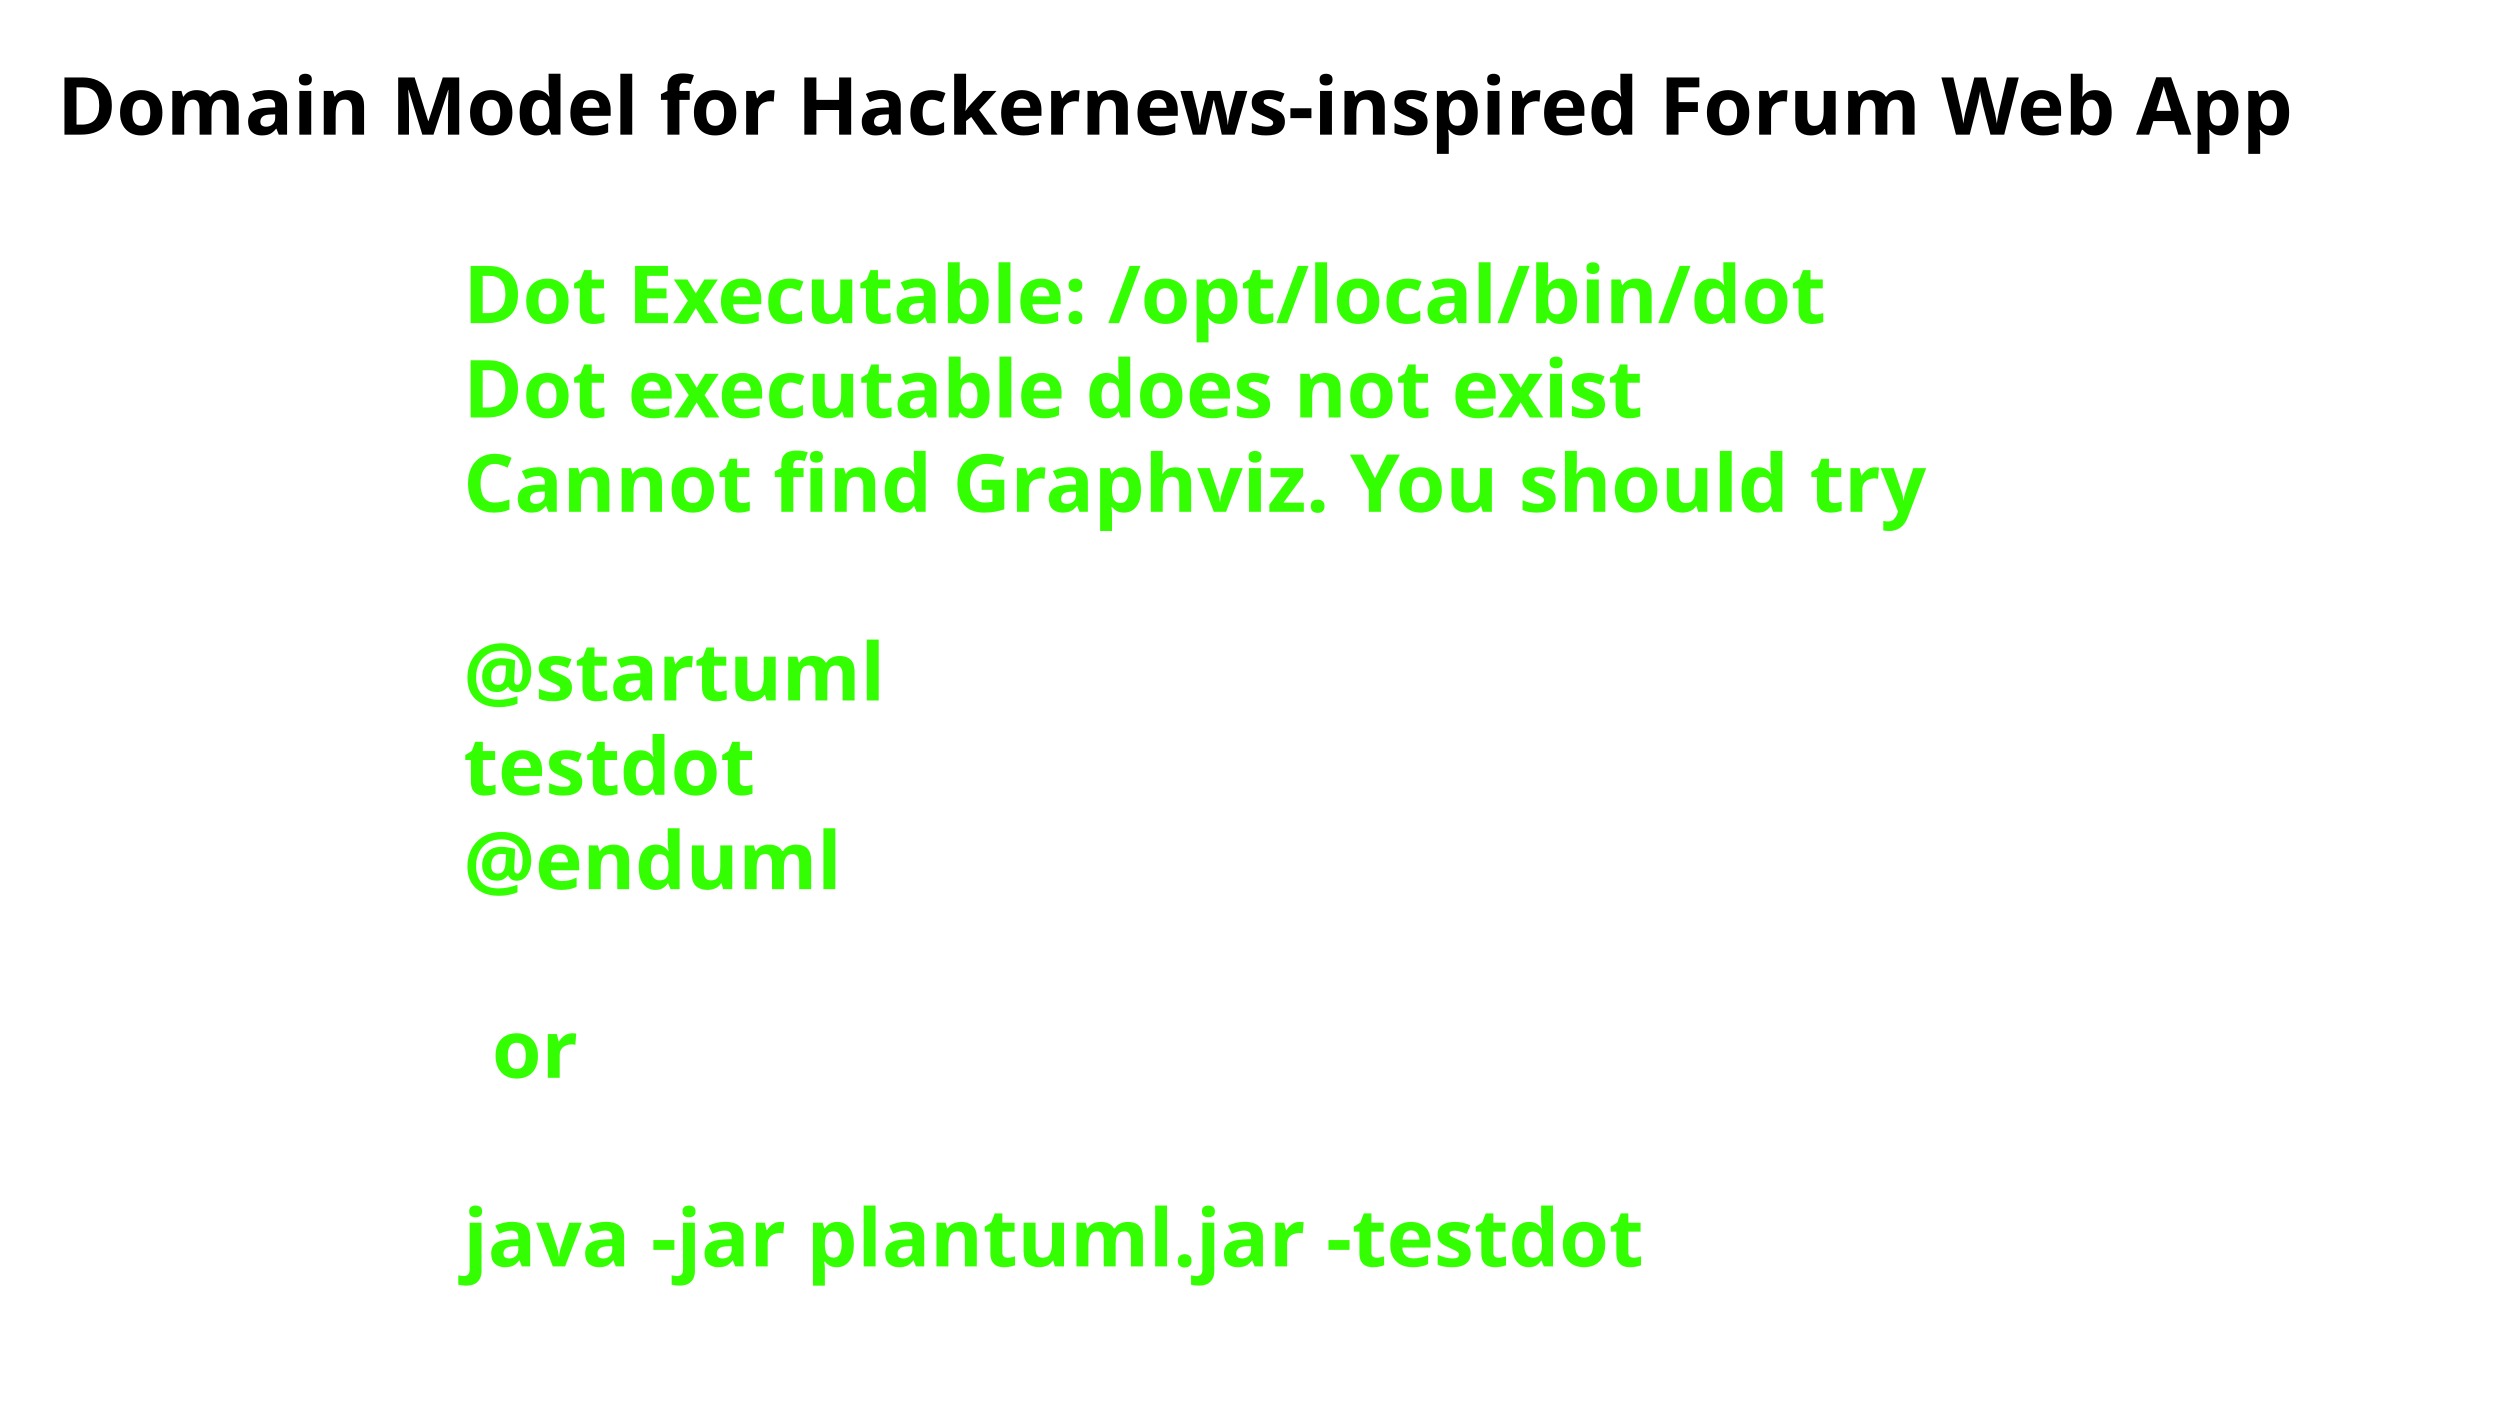
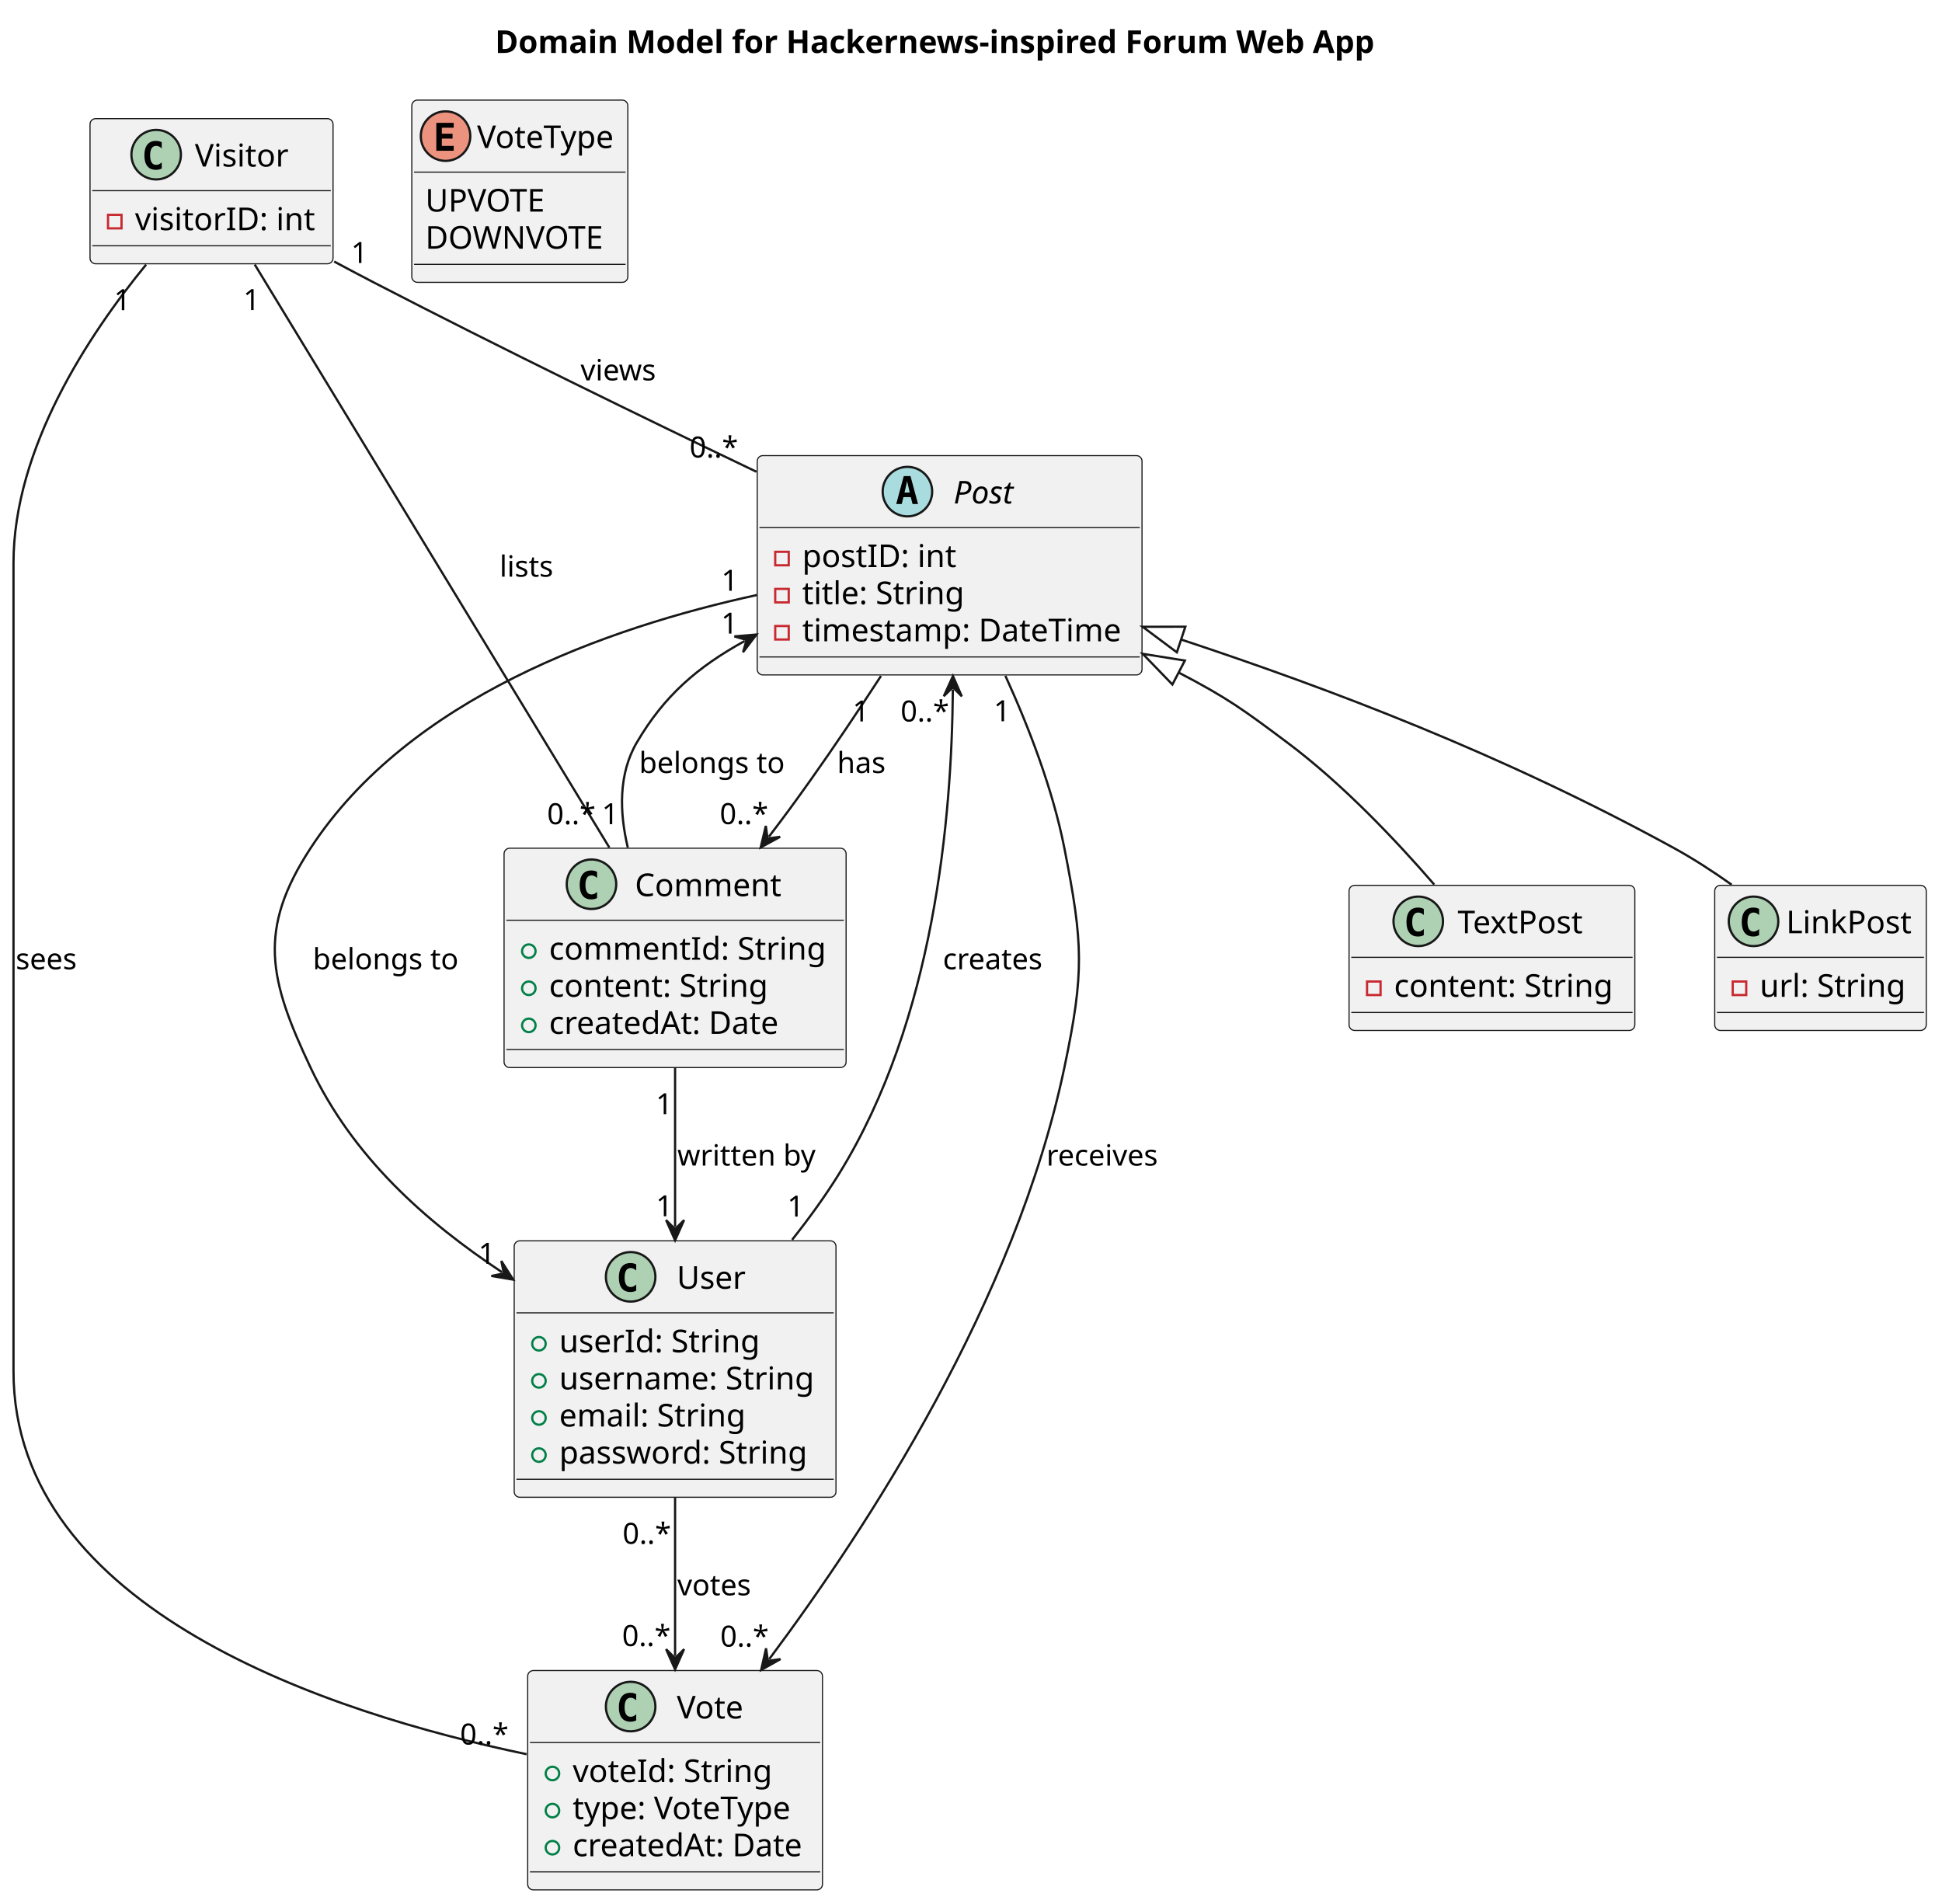
- <svg xmlns="http://www.w3.org/2000/svg" contentStyleType="text/css" height="246px" preserveAspectRatio="none" style="width:437px;height:246px;background:#FFFFFF;" version="1.1" viewBox="0 0 437 246" width="437px" zoomAndPan="magnify">
+ <svg xmlns="http://www.w3.org/2000/svg" contentStyleType="text/css" height="846px" preserveAspectRatio="none" style="width:863px;height:846px;background:#FFFFFF;" version="1.1" viewBox="0 0 863 846" width="863px" zoomAndPan="magnify">
  <defs />
  <g>
-     <text fill="#000000" font-family="sans-serif" font-size="14" font-weight="bold" lengthAdjust="spacing" textLength="409" x="10" y="23.535">Domain Model for Hackernews-inspired Forum Web App</text>
-     <text fill="#33FF02" font-family="sans-serif" font-size="14" font-weight="bold" lengthAdjust="spacing" textLength="252" x="81" y="56.488">Dot Executable: /opt/local/bin/dot</text>
-     <text fill="#33FF02" font-family="sans-serif" font-size="14" font-weight="bold" lengthAdjust="spacing" textLength="215" x="81" y="72.977">Dot executable does not exist</text>
-     <text fill="#33FF02" font-family="sans-serif" font-size="14" font-weight="bold" lengthAdjust="spacing" textLength="268" x="81" y="89.465">Cannot find Graphviz. You should try</text>
-     <text fill="#33FF02" font-family="sans-serif" font-size="14" font-weight="bold" lengthAdjust="spacing" textLength="5" x="81" y="105.953"> </text>
-     <text fill="#33FF02" font-family="sans-serif" font-size="14" font-weight="bold" lengthAdjust="spacing" textLength="74" x="81" y="122.441">@startuml</text>
-     <text fill="#33FF02" font-family="sans-serif" font-size="14" font-weight="bold" lengthAdjust="spacing" textLength="52" x="81" y="138.93">testdot</text>
-     <text fill="#33FF02" font-family="sans-serif" font-size="14" font-weight="bold" lengthAdjust="spacing" textLength="66" x="81" y="155.418">@enduml</text>
-     <text fill="#33FF02" font-family="sans-serif" font-size="14" font-weight="bold" lengthAdjust="spacing" textLength="5" x="81" y="171.906"> </text>
-     <text fill="#33FF02" font-family="sans-serif" font-size="14" font-weight="bold" lengthAdjust="spacing" textLength="15" x="86" y="188.394">or</text>
-     <text fill="#33FF02" font-family="sans-serif" font-size="14" font-weight="bold" lengthAdjust="spacing" textLength="5" x="81" y="204.883"> </text>
-     <text fill="#33FF02" font-family="sans-serif" font-size="14" font-weight="bold" lengthAdjust="spacing" textLength="220" x="81" y="221.371">java -jar plantuml.jar -testdot</text>
-     <text fill="#33FF02" font-family="sans-serif" font-size="14" font-weight="bold" lengthAdjust="spacing" textLength="5" x="81" y="237.859"> </text>
+     <text fill="#000000" font-family="sans-serif" font-size="14" font-weight="bold" lengthAdjust="spacing" textLength="409" x="220" y="23.535">Domain Model for Hackernews-inspired Forum Web App</text>
+     <g id="elem_Visitor">
+       <rect codeLine="4" fill="#F1F1F1" height="64.488" id="Visitor" rx="2.5" ry="2.5" style="stroke:#181818;stroke-width:0.5;" width="108" x="40" y="52.728" />
+       <ellipse cx="69.4" cy="68.728" fill="#ADD1B2" rx="11" ry="11" style="stroke:#181818;stroke-width:1.0;" />
+       <path d="M71.873,74.871 Q71.292,75.17 70.653,75.32 Q70.014,75.469 69.308,75.469 Q66.801,75.469 65.481,73.817 Q64.162,72.165 64.162,69.044 Q64.162,65.915 65.481,64.263 Q66.801,62.611 69.308,62.611 Q70.014,62.611 70.661,62.761 Q71.309,62.91 71.873,63.209 L71.873,65.931 Q71.242,65.35 70.649,65.081 Q70.055,64.811 69.424,64.811 Q68.08,64.811 67.395,65.877 Q66.71,66.944 66.71,69.044 Q66.71,71.136 67.395,72.203 Q68.08,73.269 69.424,73.269 Q70.055,73.269 70.649,72.999 Q71.242,72.73 71.873,72.149 Z " fill="#000000" />
+       <text fill="#000000" font-family="sans-serif" font-size="14" lengthAdjust="spacing" textLength="44" x="86.6" y="74.019">Visitor</text>
+       <line style="stroke:#181818;stroke-width:0.5;" x1="41" x2="147" y1="84.728" y2="84.728" />
+       <rect fill="none" height="6" style="stroke:#C82930;stroke-width:1.0;" width="6" x="48" y="95.472" />
+       <text fill="#000000" font-family="sans-serif" font-size="14" lengthAdjust="spacing" textLength="82" x="60" y="102.263">visitorID: int</text>
+       <line style="stroke:#181818;stroke-width:0.5;" x1="41" x2="147" y1="109.217" y2="109.217" />
+     </g>
+     <g id="elem_User">
+       <rect codeLine="8" fill="#F1F1F1" height="113.953" id="User" rx="2.5" ry="2.5" style="stroke:#181818;stroke-width:0.5;" width="143" x="228.5" y="551.388" />
+       <ellipse cx="280.25" cy="567.388" fill="#ADD1B2" rx="11" ry="11" style="stroke:#181818;stroke-width:1.0;" />
+       <path d="M282.723,573.531 Q282.142,573.83 281.503,573.98 Q280.864,574.129 280.158,574.129 Q277.651,574.129 276.332,572.477 Q275.012,570.825 275.012,567.704 Q275.012,564.575 276.332,562.923 Q277.651,561.271 280.158,561.271 Q280.864,561.271 281.511,561.42 Q282.159,561.57 282.723,561.869 L282.723,564.591 Q282.092,564.01 281.499,563.741 Q280.905,563.471 280.274,563.471 Q278.93,563.471 278.245,564.538 Q277.56,565.604 277.56,567.704 Q277.56,569.796 278.245,570.863 Q278.93,571.929 280.274,571.929 Q280.905,571.929 281.499,571.659 Q282.092,571.39 282.723,570.809 Z " fill="#000000" />
+       <text fill="#000000" font-family="sans-serif" font-size="14" lengthAdjust="spacing" textLength="31" x="300.75" y="572.679">User</text>
+       <line style="stroke:#181818;stroke-width:0.5;" x1="229.5" x2="370.5" y1="583.388" y2="583.388" />
+       <ellipse cx="239.5" cy="597.132" fill="none" rx="3" ry="3" style="stroke:#038048;stroke-width:1.0;" />
+       <text fill="#000000" font-family="sans-serif" font-size="14" lengthAdjust="spacing" textLength="92" x="248.5" y="600.923">userId: String</text>
+       <ellipse cx="239.5" cy="613.621" fill="none" rx="3" ry="3" style="stroke:#038048;stroke-width:1.0;" />
+       <text fill="#000000" font-family="sans-serif" font-size="14" lengthAdjust="spacing" textLength="117" x="248.5" y="617.412">username: String</text>
+       <ellipse cx="239.5" cy="630.109" fill="none" rx="3" ry="3" style="stroke:#038048;stroke-width:1.0;" />
+       <text fill="#000000" font-family="sans-serif" font-size="14" lengthAdjust="spacing" textLength="86" x="248.5" y="633.9">email: String</text>
+       <ellipse cx="239.5" cy="646.597" fill="none" rx="3" ry="3" style="stroke:#038048;stroke-width:1.0;" />
+       <text fill="#000000" font-family="sans-serif" font-size="14" lengthAdjust="spacing" textLength="115" x="248.5" y="650.388">password: String</text>
+       <line style="stroke:#181818;stroke-width:0.5;" x1="229.5" x2="370.5" y1="657.341" y2="657.341" />
+     </g>
+     <g id="elem_Post">
+       <rect codeLine="15" fill="#F1F1F1" height="97.465" id="Post" rx="2.5" ry="2.5" style="stroke:#181818;stroke-width:0.5;" width="171" x="336.5" y="202.458" />
+       <ellipse cx="403.25" cy="218.458" fill="#A9DCDF" rx="11" ry="11" style="stroke:#181818;stroke-width:1.0;" />
+       <path d="M403.113,213.806 L401.959,218.878 L404.275,218.878 Z M401.619,211.565 L404.616,211.565 L407.961,223.958 L405.512,223.958 L404.748,220.895 L401.47,220.895 L400.723,223.958 L398.274,223.958 Z " fill="#000000" />
+       <text fill="#000000" font-family="sans-serif" font-size="14" font-style="italic" lengthAdjust="spacing" textLength="29" x="423.75" y="223.749">Post</text>
+       <line style="stroke:#181818;stroke-width:0.5;" x1="337.5" x2="506.5" y1="234.458" y2="234.458" />
+       <rect fill="none" height="6" style="stroke:#C82930;stroke-width:1.0;" width="6" x="344.5" y="245.202" />
+       <text fill="#000000" font-family="sans-serif" font-size="14" lengthAdjust="spacing" textLength="70" x="356.5" y="251.993">postID: int</text>
+       <rect fill="none" height="6" style="stroke:#C82930;stroke-width:1.0;" width="6" x="344.5" y="261.691" />
+       <text fill="#000000" font-family="sans-serif" font-size="14" lengthAdjust="spacing" textLength="75" x="356.5" y="268.482">title: String</text>
+       <rect fill="none" height="6" style="stroke:#C82930;stroke-width:1.0;" width="6" x="344.5" y="278.179" />
+       <text fill="#000000" font-family="sans-serif" font-size="14" lengthAdjust="spacing" textLength="145" x="356.5" y="284.97">timestamp: DateTime</text>
+       <line style="stroke:#181818;stroke-width:0.5;" x1="337.5" x2="506.5" y1="291.923" y2="291.923" />
+     </g>
+     <g id="elem_TextPost">
+       <rect codeLine="21" fill="#F1F1F1" height="64.488" id="TextPost" rx="2.5" ry="2.5" style="stroke:#181818;stroke-width:0.5;" width="127" x="599.5" y="393.418" />
+       <ellipse cx="630.25" cy="409.418" fill="#ADD1B2" rx="11" ry="11" style="stroke:#181818;stroke-width:1.0;" />
+       <path d="M632.723,415.561 Q632.142,415.86 631.503,416.01 Q630.864,416.159 630.158,416.159 Q627.651,416.159 626.332,414.507 Q625.012,412.855 625.012,409.734 Q625.012,406.605 626.332,404.953 Q627.651,403.301 630.158,403.301 Q630.864,403.301 631.511,403.45 Q632.159,403.6 632.723,403.899 L632.723,406.621 Q632.092,406.04 631.499,405.771 Q630.905,405.501 630.274,405.501 Q628.93,405.501 628.245,406.567 Q627.56,407.634 627.56,409.734 Q627.56,411.826 628.245,412.893 Q628.93,413.959 630.274,413.959 Q630.905,413.959 631.499,413.69 Q632.092,413.42 632.723,412.839 Z " fill="#000000" />
+       <text fill="#000000" font-family="sans-serif" font-size="14" lengthAdjust="spacing" textLength="60" x="647.75" y="414.709">TextPost</text>
+       <line style="stroke:#181818;stroke-width:0.5;" x1="600.5" x2="725.5" y1="425.418" y2="425.418" />
+       <rect fill="none" height="6" style="stroke:#C82930;stroke-width:1.0;" width="6" x="607.5" y="436.162" />
+       <text fill="#000000" font-family="sans-serif" font-size="14" lengthAdjust="spacing" textLength="101" x="619.5" y="442.953">content: String</text>
+       <line style="stroke:#181818;stroke-width:0.5;" x1="600.5" x2="725.5" y1="449.907" y2="449.907" />
+     </g>
+     <g id="elem_LinkPost">
+       <rect codeLine="25" fill="#F1F1F1" height="64.488" id="LinkPost" rx="2.5" ry="2.5" style="stroke:#181818;stroke-width:0.5;" width="94" x="762" y="393.418" />
+       <ellipse cx="779.25" cy="409.418" fill="#ADD1B2" rx="11" ry="11" style="stroke:#181818;stroke-width:1.0;" />
+       <path d="M781.723,415.561 Q781.142,415.86 780.503,416.01 Q779.864,416.159 779.158,416.159 Q776.651,416.159 775.332,414.507 Q774.012,412.855 774.012,409.734 Q774.012,406.605 775.332,404.953 Q776.651,403.301 779.158,403.301 Q779.864,403.301 780.511,403.45 Q781.159,403.6 781.723,403.899 L781.723,406.621 Q781.092,406.04 780.499,405.771 Q779.905,405.501 779.274,405.501 Q777.93,405.501 777.245,406.567 Q776.56,407.634 776.56,409.734 Q776.56,411.826 777.245,412.893 Q777.93,413.959 779.274,413.959 Q779.905,413.959 780.499,413.69 Q781.092,413.42 781.723,412.839 Z " fill="#000000" />
+       <text fill="#000000" font-family="sans-serif" font-size="14" lengthAdjust="spacing" textLength="57" x="793.75" y="414.709">LinkPost</text>
+       <line style="stroke:#181818;stroke-width:0.5;" x1="763" x2="855" y1="425.418" y2="425.418" />
+       <rect fill="none" height="6" style="stroke:#C82930;stroke-width:1.0;" width="6" x="770" y="436.162" />
+       <text fill="#000000" font-family="sans-serif" font-size="14" lengthAdjust="spacing" textLength="68" x="782" y="442.953">url: String</text>
+       <line style="stroke:#181818;stroke-width:0.5;" x1="763" x2="855" y1="449.907" y2="449.907" />
+     </g>
+     <g id="elem_Comment">
+       <rect codeLine="29" fill="#F1F1F1" height="97.465" id="Comment" rx="2.5" ry="2.5" style="stroke:#181818;stroke-width:0.5;" width="152" x="224" y="376.928" />
+       <ellipse cx="262.85" cy="392.928" fill="#ADD1B2" rx="11" ry="11" style="stroke:#181818;stroke-width:1.0;" />
+       <path d="M265.323,399.071 Q264.742,399.37 264.103,399.52 Q263.464,399.669 262.758,399.669 Q260.251,399.669 258.932,398.017 Q257.612,396.365 257.612,393.244 Q257.612,390.115 258.932,388.463 Q260.251,386.811 262.758,386.811 Q263.464,386.811 264.111,386.961 Q264.759,387.11 265.323,387.409 L265.323,390.131 Q264.692,389.55 264.099,389.281 Q263.505,389.011 262.874,389.011 Q261.53,389.011 260.845,390.077 Q260.16,391.144 260.16,393.244 Q260.16,395.336 260.845,396.403 Q261.53,397.469 262.874,397.469 Q263.505,397.469 264.099,397.2 Q264.692,396.93 265.323,396.349 Z " fill="#000000" />
+       <text fill="#000000" font-family="sans-serif" font-size="14" lengthAdjust="spacing" textLength="67" x="282.15" y="398.219">Comment</text>
+       <line style="stroke:#181818;stroke-width:0.5;" x1="225" x2="375" y1="408.928" y2="408.928" />
+       <ellipse cx="235" cy="422.672" fill="none" rx="3" ry="3" style="stroke:#038048;stroke-width:1.0;" />
+       <text fill="#000000" font-family="sans-serif" font-size="14" lengthAdjust="spacing" textLength="126" x="244" y="426.463">commentId: String</text>
+       <ellipse cx="235" cy="439.161" fill="none" rx="3" ry="3" style="stroke:#038048;stroke-width:1.0;" />
+       <text fill="#000000" font-family="sans-serif" font-size="14" lengthAdjust="spacing" textLength="101" x="244" y="442.952">content: String</text>
+       <ellipse cx="235" cy="455.649" fill="none" rx="3" ry="3" style="stroke:#038048;stroke-width:1.0;" />
+       <text fill="#000000" font-family="sans-serif" font-size="14" lengthAdjust="spacing" textLength="105" x="244" y="459.44">createdAt: Date</text>
+       <line style="stroke:#181818;stroke-width:0.5;" x1="225" x2="375" y1="466.393" y2="466.393" />
+     </g>
+     <g id="elem_Vote">
+       <rect codeLine="35" fill="#F1F1F1" height="97.465" id="Vote" rx="2.5" ry="2.5" style="stroke:#181818;stroke-width:0.5;" width="131" x="234.5" y="742.348" />
+       <ellipse cx="280.25" cy="758.348" fill="#ADD1B2" rx="11" ry="11" style="stroke:#181818;stroke-width:1.0;" />
+       <path d="M282.723,764.491 Q282.142,764.79 281.503,764.94 Q280.864,765.089 280.158,765.089 Q277.651,765.089 276.332,763.437 Q275.012,761.785 275.012,758.664 Q275.012,755.535 276.332,753.883 Q277.651,752.231 280.158,752.231 Q280.864,752.231 281.511,752.38 Q282.159,752.53 282.723,752.829 L282.723,755.551 Q282.092,754.97 281.499,754.701 Q280.905,754.431 280.274,754.431 Q278.93,754.431 278.245,755.497 Q277.56,756.564 277.56,758.664 Q277.56,760.756 278.245,761.823 Q278.93,762.889 280.274,762.889 Q280.905,762.889 281.499,762.62 Q282.092,762.35 282.723,761.769 Z " fill="#000000" />
+       <text fill="#000000" font-family="sans-serif" font-size="14" lengthAdjust="spacing" textLength="31" x="300.75" y="763.639">Vote</text>
+       <line style="stroke:#181818;stroke-width:0.5;" x1="235.5" x2="364.5" y1="774.348" y2="774.348" />
+       <ellipse cx="245.5" cy="788.092" fill="none" rx="3" ry="3" style="stroke:#038048;stroke-width:1.0;" />
+       <text fill="#000000" font-family="sans-serif" font-size="14" lengthAdjust="spacing" textLength="91" x="254.5" y="791.883">voteId: String</text>
+       <ellipse cx="245.5" cy="804.581" fill="none" rx="3" ry="3" style="stroke:#038048;stroke-width:1.0;" />
+       <text fill="#000000" font-family="sans-serif" font-size="14" lengthAdjust="spacing" textLength="101" x="254.5" y="808.372">type: VoteType</text>
+       <ellipse cx="245.5" cy="821.069" fill="none" rx="3" ry="3" style="stroke:#038048;stroke-width:1.0;" />
+       <text fill="#000000" font-family="sans-serif" font-size="14" lengthAdjust="spacing" textLength="105" x="254.5" y="824.86">createdAt: Date</text>
+       <line style="stroke:#181818;stroke-width:0.5;" x1="235.5" x2="364.5" y1="831.813" y2="831.813" />
+     </g>
+     <g id="elem_VoteType">
+       <rect codeLine="41" fill="#F1F1F1" height="80.977" id="VoteType" rx="2.5" ry="2.5" style="stroke:#181818;stroke-width:0.5;" width="96" x="183" y="44.488" />
+       <ellipse cx="198" cy="60.488" fill="#EB937F" rx="11" ry="11" style="stroke:#181818;stroke-width:1.0;" />
+       <path d="M201.614,66.988 L193.894,66.988 L193.894,54.595 L201.614,54.595 L201.614,56.753 L196.343,56.753 L196.343,59.426 L201.116,59.426 L201.116,61.584 L196.343,61.584 L196.343,64.83 L201.614,64.83 Z " fill="#000000" />
+       <text fill="#000000" font-family="sans-serif" font-size="14" lengthAdjust="spacing" textLength="64" x="212" y="65.779">VoteType</text>
+       <line style="stroke:#181818;stroke-width:0.5;" x1="184" x2="278" y1="76.488" y2="76.488" />
+       <text fill="#000000" font-family="sans-serif" font-size="14" lengthAdjust="spacing" textLength="55" x="189" y="94.023">UPVOTE</text>
+       <text fill="#000000" font-family="sans-serif" font-size="14" lengthAdjust="spacing" textLength="80" x="189" y="110.512">DOWNVOTE</text>
+       <line style="stroke:#181818;stroke-width:0.5;" x1="184" x2="278" y1="117.465" y2="117.465" />
+     </g>
+     <g id="link_User_Post">
+       <path codeLine="46" d="M352,550.928 C359.54,541.418 366.83,531.388 373,521.388 C415.24,452.978 422.994,363.358 423.434,306.408 " fill="none" id="User-to-Post" style="stroke:#181818;stroke-width:1.0;" />
+       <polygon fill="#181818" points="423.48,300.408,419.411,309.377,423.441,305.408,427.41,309.439,423.48,300.408" style="stroke:#181818;stroke-width:1.0;" />
+       <text fill="#000000" font-family="sans-serif" font-size="13" lengthAdjust="spacing" textLength="45" x="419" y="430.727">creates</text>
+       <text fill="#000000" font-family="sans-serif" font-size="13" lengthAdjust="spacing" textLength="8" x="349.85" y="540.601">1</text>
+       <text fill="#000000" font-family="sans-serif" font-size="13" lengthAdjust="spacing" textLength="22" x="400.201" y="320.619">0..*</text>
+     </g>
+     <g id="link_Post_User">
+       <path codeLine="50" d="M336.28,264.428 C269.69,278.928 181.58,310.188 138,376.928 C114.32,413.198 119.48,435.228 138,474.388 C156.82,514.188 189.039,542.763 223.069,565.323 " fill="none" id="Post-to-User" style="stroke:#181818;stroke-width:1.0;" />
+       <polygon fill="#181818" points="228.07,568.638,222.779,560.331,223.903,565.875,218.358,566.999,228.07,568.638" style="stroke:#181818;stroke-width:1.0;" />
+       <text fill="#000000" font-family="sans-serif" font-size="13" lengthAdjust="spacing" textLength="67" x="139" y="430.727">belongs to</text>
+       <text fill="#000000" font-family="sans-serif" font-size="13" lengthAdjust="spacing" textLength="8" x="320.57" y="262.503">1</text>
+       <text fill="#000000" font-family="sans-serif" font-size="13" lengthAdjust="spacing" textLength="8" x="212.596" y="561.573">1</text>
+     </g>
+     <g id="link_Visitor_Post">
+       <path codeLine="47" d="M148.5,116.218 C154.38,119.378 160.3,122.508 166,125.458 C222.2,154.548 286.2,185.728 336.15,209.638 " fill="none" id="Visitor-Post" style="stroke:#181818;stroke-width:1.0;" />
+       <text fill="#000000" font-family="sans-serif" font-size="13" lengthAdjust="spacing" textLength="35" x="258" y="169.027">views</text>
+       <text fill="#000000" font-family="sans-serif" font-size="13" lengthAdjust="spacing" textLength="8" x="155.995" y="116.849">1</text>
+       <text fill="#000000" font-family="sans-serif" font-size="13" lengthAdjust="spacing" textLength="22" x="306.432" y="203.31">0..*</text>
+     </g>
+     <g id="link_Visitor_Comment">
+       <path codeLine="48" d="M113.19,117.528 C149.4,177.058 227.98,306.248 270.78,376.618 " fill="none" id="Visitor-Comment" style="stroke:#181818;stroke-width:1.0;" />
+       <text fill="#000000" font-family="sans-serif" font-size="13" lengthAdjust="spacing" textLength="27" x="222" y="256.257">lists</text>
+       <text fill="#000000" font-family="sans-serif" font-size="13" lengthAdjust="spacing" textLength="8" x="108.086" y="137.762">1</text>
+       <text fill="#000000" font-family="sans-serif" font-size="13" lengthAdjust="spacing" textLength="22" x="243.124" y="366.257">0..*</text>
+     </g>
+     <g id="link_Visitor_Vote">
+       <path codeLine="49" d="M64.94,117.568 C39.31,148.828 6,199.248 6,250.188 C6,250.188 6,250.188 6,609.368 C6,715.708 147.34,761.458 234.02,779.518 " fill="none" id="Visitor-Vote" style="stroke:#181818;stroke-width:1.0;" />
+       <text fill="#000000" font-family="sans-serif" font-size="13" lengthAdjust="spacing" textLength="28" x="7" y="430.727">sees</text>
+       <text fill="#000000" font-family="sans-serif" font-size="13" lengthAdjust="spacing" textLength="8" x="50.638" y="137.81">1</text>
+       <text fill="#000000" font-family="sans-serif" font-size="13" lengthAdjust="spacing" textLength="22" x="204.442" y="775.226">0..*</text>
+     </g>
+     <g id="link_Post_Comment">
+       <path codeLine="51" d="M391.49,300.388 C381.68,315.458 370.6,332.028 360,346.928 C353.08,356.648 349.103,362.101 341.683,371.811 " fill="none" id="Post-to-Comment" style="stroke:#181818;stroke-width:1.0;" />
+       <polygon fill="#181818" points="338.04,376.578,346.683,371.856,341.076,372.605,340.326,366.998,338.04,376.578" style="stroke:#181818;stroke-width:1.0;" />
+       <text fill="#000000" font-family="sans-serif" font-size="13" lengthAdjust="spacing" textLength="22" x="372" y="343.497">has</text>
+       <text fill="#000000" font-family="sans-serif" font-size="13" lengthAdjust="spacing" textLength="8" x="378.853" y="320.596">1</text>
+       <text fill="#000000" font-family="sans-serif" font-size="13" lengthAdjust="spacing" textLength="22" x="319.842" y="366.212">0..*</text>
+     </g>
+     <g id="link_Comment_Post">
+       <path codeLine="52" d="M278.98,376.598 C275.25,360.888 274.8,343.908 283,329.928 C295.17,309.178 309.863,296.441 330.904,284.861 " fill="none" id="Comment-to-Post" style="stroke:#181818;stroke-width:1.0;" />
+       <polygon fill="#181818" points="336.16,281.968,326.347,282.804,331.78,284.379,330.204,289.812,336.16,281.968" style="stroke:#181818;stroke-width:1.0;" />
+       <text fill="#000000" font-family="sans-serif" font-size="13" lengthAdjust="spacing" textLength="67" x="284" y="343.497">belongs to</text>
+       <text fill="#000000" font-family="sans-serif" font-size="13" lengthAdjust="spacing" textLength="8" x="267.462" y="366.234">1</text>
+       <text fill="#000000" font-family="sans-serif" font-size="13" lengthAdjust="spacing" textLength="8" x="320.439" y="281.55">1</text>
+     </g>
+     <g id="link_Comment_User">
+       <path codeLine="53" d="M300,474.608 C300,498.138 300,520.628 300,545.168 " fill="none" id="Comment-to-User" style="stroke:#181818;stroke-width:1.0;" />
+       <polygon fill="#181818" points="300,551.168,304,542.168,300,546.168,296,542.168,300,551.168" style="stroke:#181818;stroke-width:1.0;" />
+       <text fill="#000000" font-family="sans-serif" font-size="13" lengthAdjust="spacing" textLength="63" x="301" y="517.957">written by</text>
+       <text fill="#000000" font-family="sans-serif" font-size="13" lengthAdjust="spacing" textLength="8" x="291.438" y="495.136">1</text>
+       <text fill="#000000" font-family="sans-serif" font-size="13" lengthAdjust="spacing" textLength="8" x="291.488" y="540.467">1</text>
+     </g>
+     <g id="link_User_Vote">
+       <path codeLine="54" d="M300,665.558 C300,690.008 300,712.368 300,735.848 " fill="none" id="User-to-Vote" style="stroke:#181818;stroke-width:1.0;" />
+       <polygon fill="#181818" points="300,741.848,304,732.848,300,736.848,296,732.848,300,741.848" style="stroke:#181818;stroke-width:1.0;" />
+       <text fill="#000000" font-family="sans-serif" font-size="13" lengthAdjust="spacing" textLength="34" x="301" y="708.917">votes</text>
+       <text fill="#000000" font-family="sans-serif" font-size="13" lengthAdjust="spacing" textLength="22" x="276.659" y="686.03">0..*</text>
+       <text fill="#000000" font-family="sans-serif" font-size="13" lengthAdjust="spacing" textLength="22" x="276.453" y="731.461">0..*</text>
+     </g>
+     <g id="link_Post_Vote">
+       <path codeLine="55" d="M446.78,300.298 C457.09,322.918 467.83,350.638 473,376.928 C481.35,419.428 481.91,431.998 473,474.388 C451.17,578.208 385.819,678.34 341.839,737.27 " fill="none" id="Post-to-Vote" style="stroke:#181818;stroke-width:1.0;" />
+       <polygon fill="#181818" points="338.25,742.078,346.839,737.258,341.24,738.071,340.427,732.473,338.25,742.078" style="stroke:#181818;stroke-width:1.0;" />
+       <text fill="#000000" font-family="sans-serif" font-size="13" lengthAdjust="spacing" textLength="51" x="465" y="517.957">receives</text>
+       <text fill="#000000" font-family="sans-serif" font-size="13" lengthAdjust="spacing" textLength="8" x="441.572" y="320.494">1</text>
+       <text fill="#000000" font-family="sans-serif" font-size="13" lengthAdjust="spacing" textLength="22" x="320.082" y="731.723">0..*</text>
+     </g>
+     <g id="link_Post_TextPost">
+       <path codeLine="56" d="M523.771,298.86 C545.561,310.219 552.38,315.268 572,329.928 C596.48,348.218 620.26,373.318 637.37,393.088 " fill="none" id="Post-backto-TextPost" style="stroke:#181818;stroke-width:1.0;" />
+       <polygon fill="none" points="507.81,290.538,520.997,304.18,526.545,293.539,507.81,290.538" style="stroke:#181818;stroke-width:1.0;" />
+     </g>
+     <g id="link_Post_LinkPost">
+       <path codeLine="57" d="M524.867,284.187 C591.357,306.207 667.64,335.068 744,376.928 C752.59,381.638 761.35,387.338 769.53,393.138 " fill="none" id="Post-backto-LinkPost" style="stroke:#181818;stroke-width:1.0;" />
+       <polygon fill="none" points="507.78,278.528,522.981,289.883,526.754,278.491,507.78,278.528" style="stroke:#181818;stroke-width:1.0;" />
+     </g>
  </g>
</svg>
